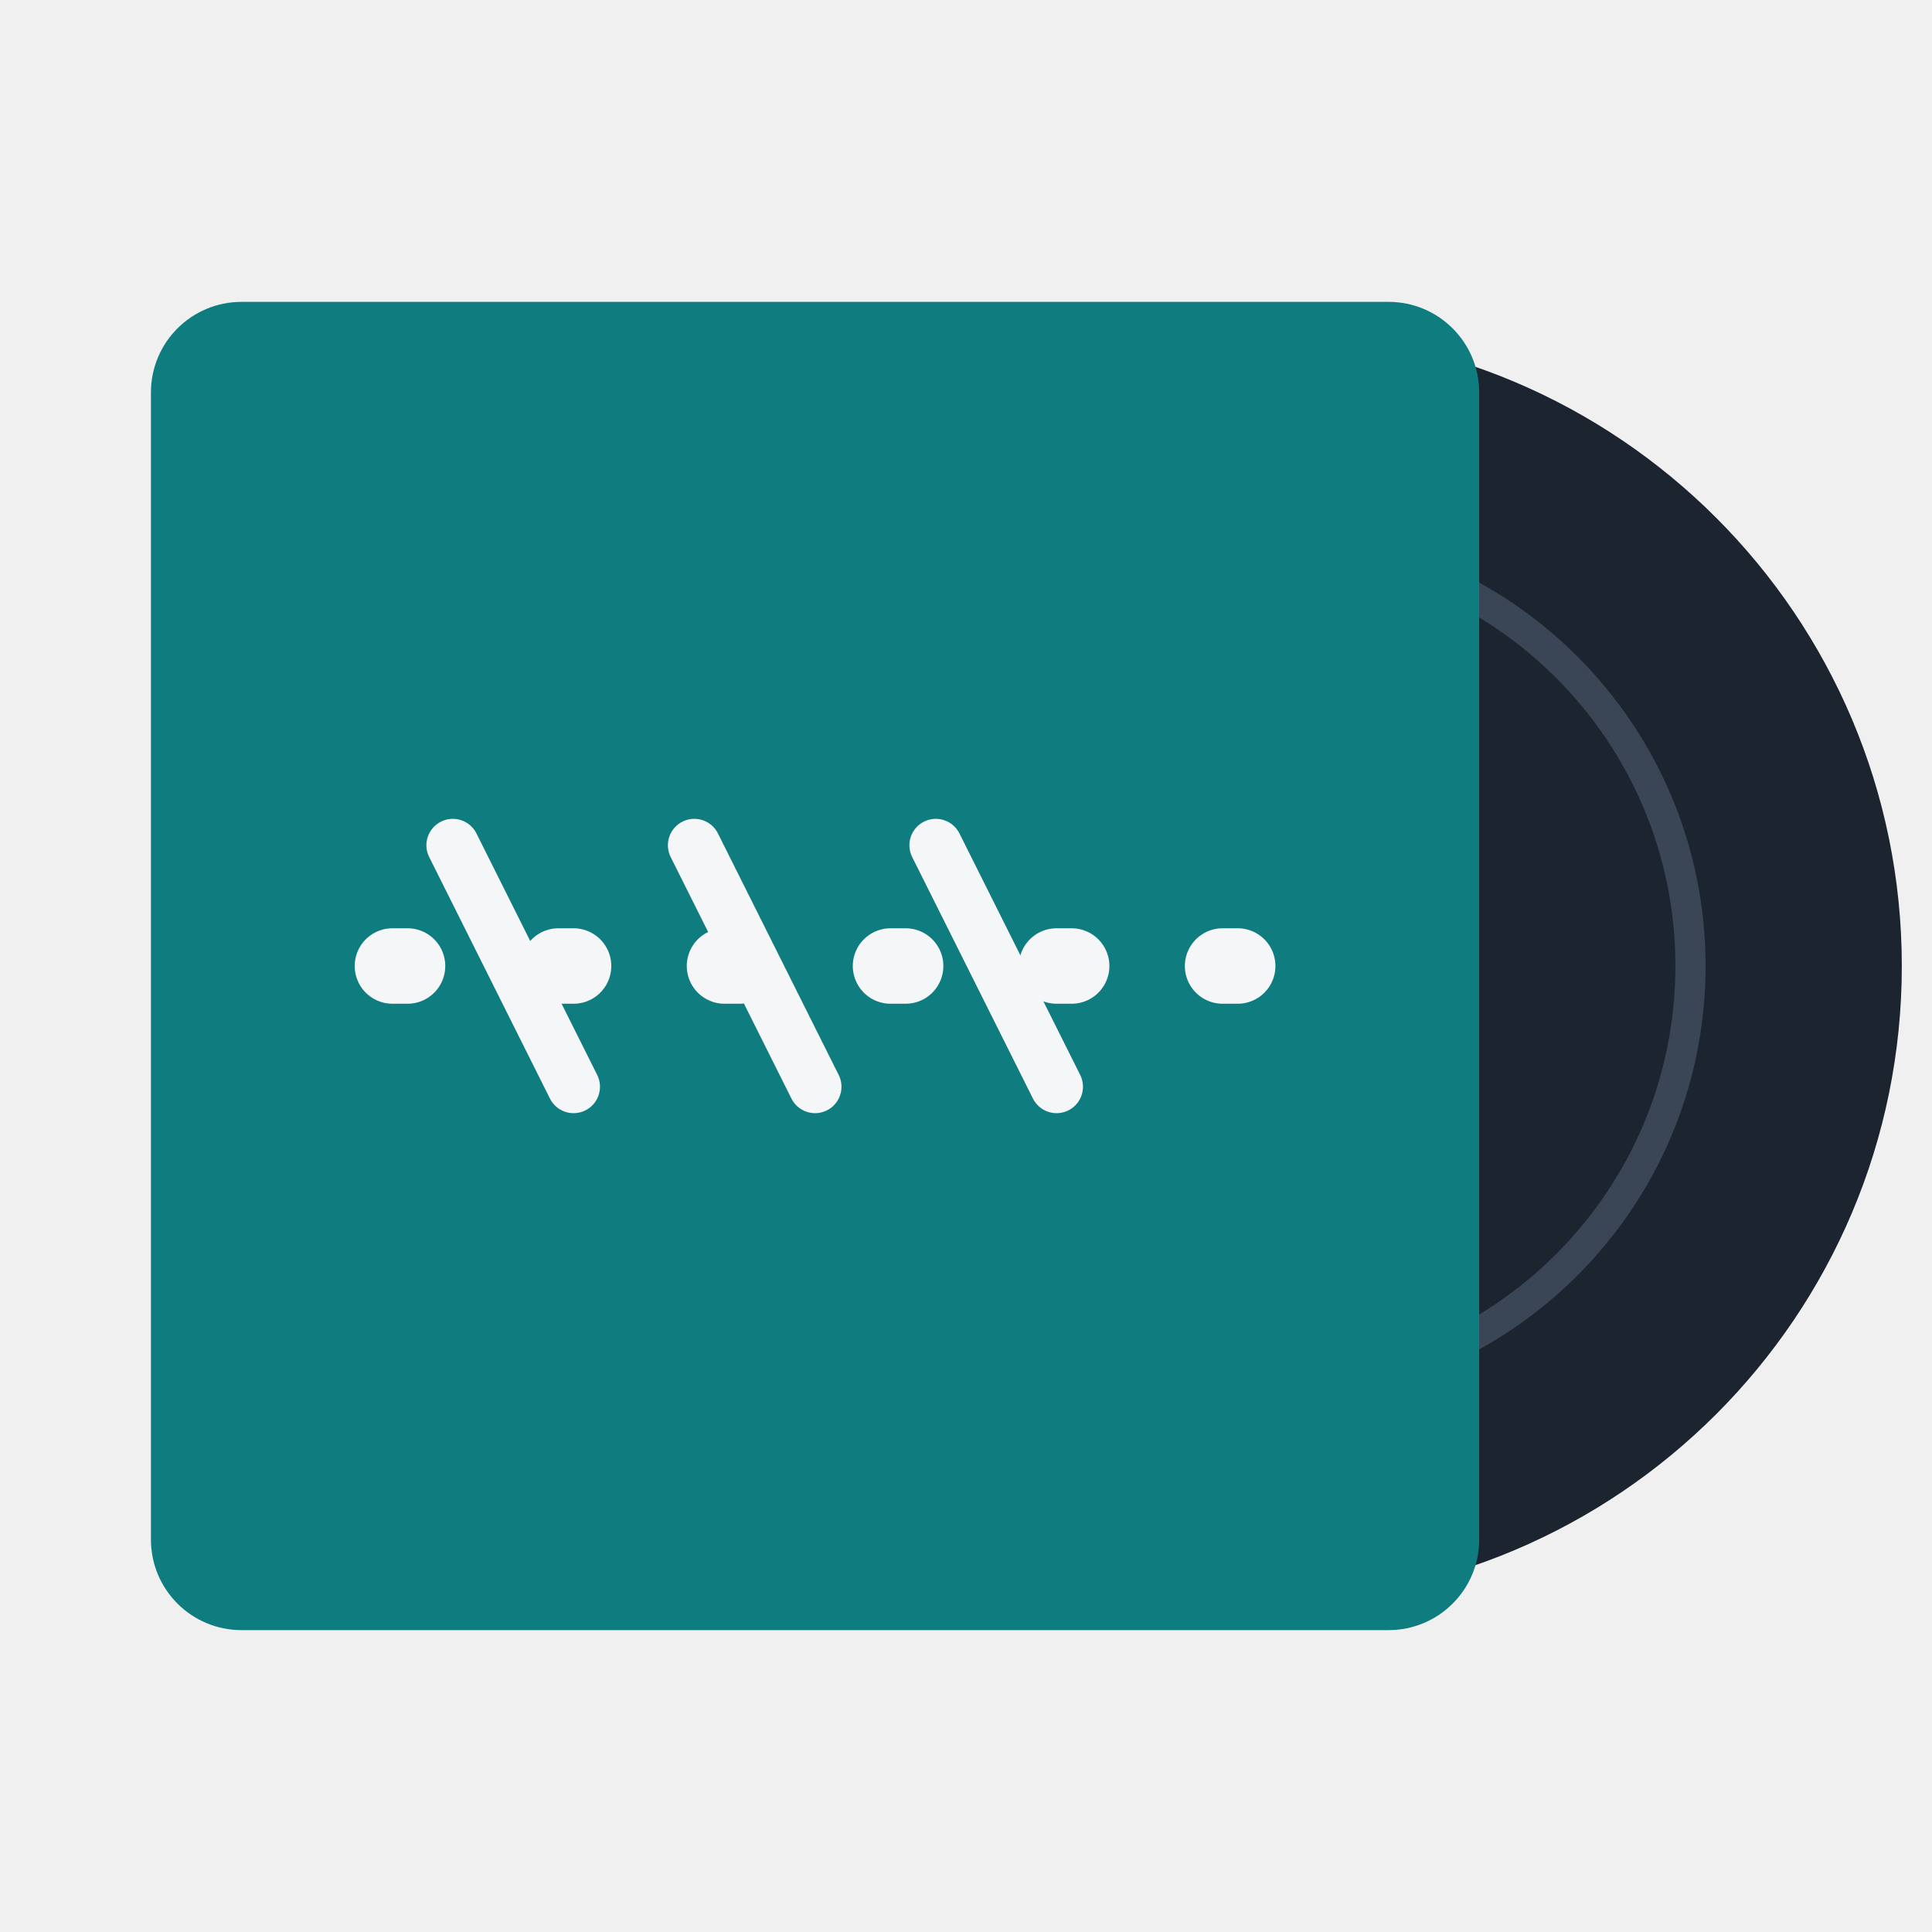
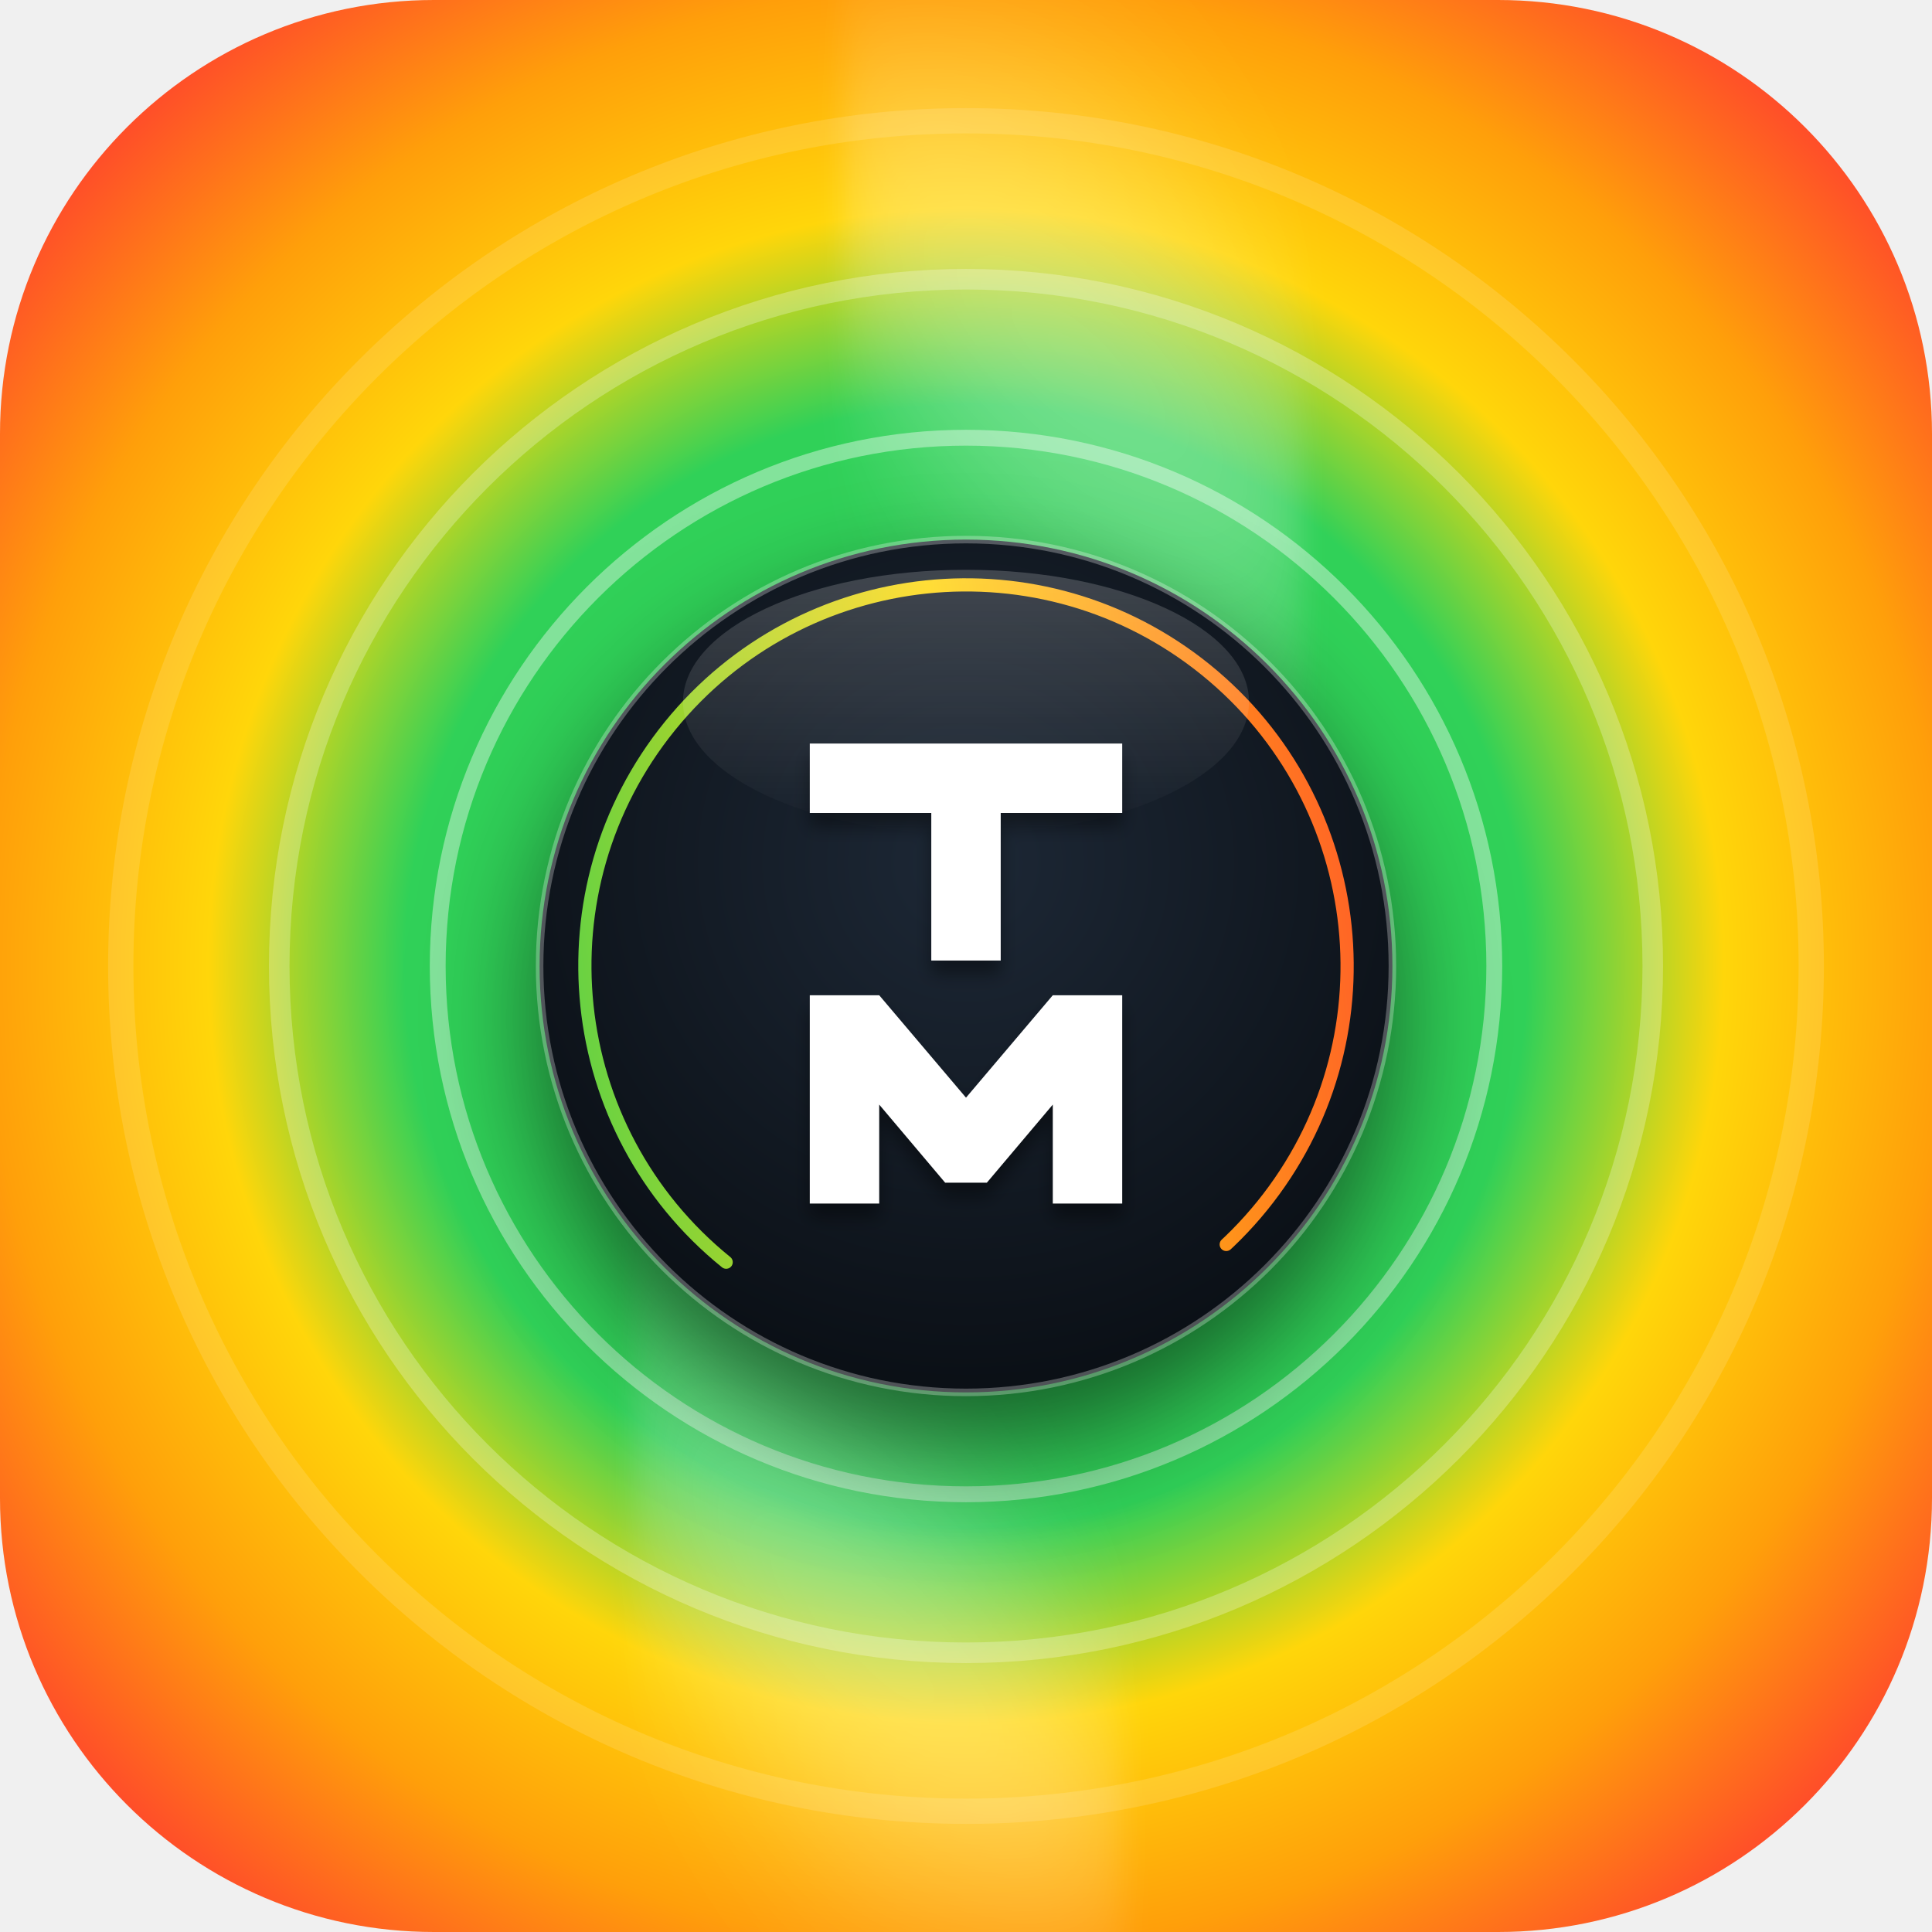
- <svg xmlns="http://www.w3.org/2000/svg" viewBox="0 0 128 128" role="img" aria-label="TagMender">
-   <circle cx="84" cy="64" r="42" fill="#1C2430" />
-   <circle cx="84" cy="64" r="28" fill="none" stroke="#3A4656" stroke-width="2" />
-   <circle cx="84" cy="64" r="9" fill="#4FB3B5" />
-   <circle cx="84" cy="64" r="2.5" fill="#1C2430" />
-   <rect x="10" y="20" width="88" height="88" rx="6" fill="#0F7C80" />
-   <path d="M26 64h56" stroke="#F5F6F8" stroke-width="5" stroke-linecap="round" stroke-dasharray="1 10" />
-   <path d="M30 56l8 16M46 56l8 16M62 56l8 16" stroke="#F5F6F8" stroke-width="3.5" stroke-linecap="round" />
+ <svg xmlns="http://www.w3.org/2000/svg" viewBox="0 0 1024 1024" width="1024" height="1024" role="img" aria-label="TagMender">
+   <defs>
+     <clipPath id="tm-mask">
+       <rect width="1024" height="1024" rx="230" ry="230" />
+     </clipPath>
+   </defs>
+   <g clip-path="url(#tm-mask)">
+     <svg viewBox="0 0 1024 1024" width="1024" height="1024">
+       <defs>
+         <radialGradient id="tm-bg" cx="50%" cy="50%" r="72%">
+           <stop offset="0" stop-color="#30D158" />
+           <stop offset=".4" stop-color="#30D158" />
+           <stop offset=".54" stop-color="#FFD60A" />
+           <stop offset=".7" stop-color="#FF9F0A" />
+           <stop offset=".88" stop-color="#FF3B30" />
+           <stop offset="1" stop-color="#B3121B" />
+         </radialGradient>
+         <radialGradient id="tm-disc" cx="50%" cy="38%" r="70%">
+           <stop offset="0" stop-color="#1D2836" />
+           <stop offset="1" stop-color="#080C11" />
+         </radialGradient>
+         <linearGradient id="tm-ring" x1="0" y1="0" x2="1" y2="1">
+           <stop offset="0" stop-color="#FF3B30" />
+           <stop offset=".5" stop-color="#FFD60A" />
+           <stop offset="1" stop-color="#30D158" />
+         </linearGradient>
+         <linearGradient id="tm-gloss" x1="0" y1="0" x2="0" y2="1">
+           <stop offset="0" stop-color="#FFFFFF" stop-opacity=".35" />
+           <stop offset="1" stop-color="#FFFFFF" stop-opacity="0" />
+         </linearGradient>
+         <filter id="tm-shadow" x="-30%" y="-30%" width="160%" height="160%">
+           <feGaussianBlur stdDeviation="30" />
+         </filter>
+         <filter id="tm-blur" x="-50%" y="-50%" width="200%" height="200%">
+           <feGaussianBlur stdDeviation="50" />
+         </filter>
+         <filter id="tm-soft" x="-20%" y="-20%" width="140%" height="140%">
+           <feGaussianBlur stdDeviation="10" />
+         </filter>
+       </defs>
+       <rect width="1024" height="1024" fill="url(#tm-bg)" />
+       <g transform="rotate(50 512 512)" filter="url(#tm-blur)" opacity=".35">
+         <ellipse cx="300" cy="260" rx="170" ry="80" fill="#FFFFFF" />
+         <ellipse cx="760" cy="780" rx="190" ry="70" fill="#FFFFFF" />
+       </g>
+       <g fill="none" stroke="#FFFFFF">
+         <circle cx="512" cy="512" r="280" stroke-width="8.4" stroke-opacity=".4" />
+         <circle cx="512" cy="512" r="364" stroke-width="10.9" stroke-opacity=".26" />
+         <circle cx="512" cy="512" r="448" stroke-width="13.4" stroke-opacity=".13" />
+       </g>
+       <circle cx="512" cy="540" r="228" fill="#000000" opacity=".55" filter="url(#tm-shadow)" />
+       <circle cx="512" cy="512" r="226" fill="url(#tm-disc)" />
+       <circle cx="512" cy="512" r="202" transform="rotate(129 512 512)" fill="none" stroke="url(#tm-ring)" stroke-width="7" stroke-linecap="round" stroke-dasharray="980 290" />
+       <ellipse cx="512" cy="372" rx="150" ry="70" fill="url(#tm-gloss)" opacity=".55" />
+       <circle cx="512" cy="512" r="226" fill="none" stroke="#FFFFFF" stroke-opacity=".28" stroke-width="4" />
+       <g transform="translate(512 516) scale(0.46) translate(-512 -515)">
+         <g transform="translate(0 16)" fill="#000000" opacity=".4" filter="url(#tm-soft)">
+           <path d="M332 250H692V330H552V500H472V330H332Z" />
+           <path d="M332 780V540H412L512 658L612 540H692V780H612V666L536 756H488L412 666V780Z" />
+         </g>
+         <g fill="#FFFFFF">
+           <path d="M332 250H692V330H552V500H472V330H332Z" />
+           <path d="M332 780V540H412L512 658L612 540H692V780H612V666L536 756H488L412 666V780Z" />
+         </g>
+       </g>
+     </svg>
+   </g>
</svg>
